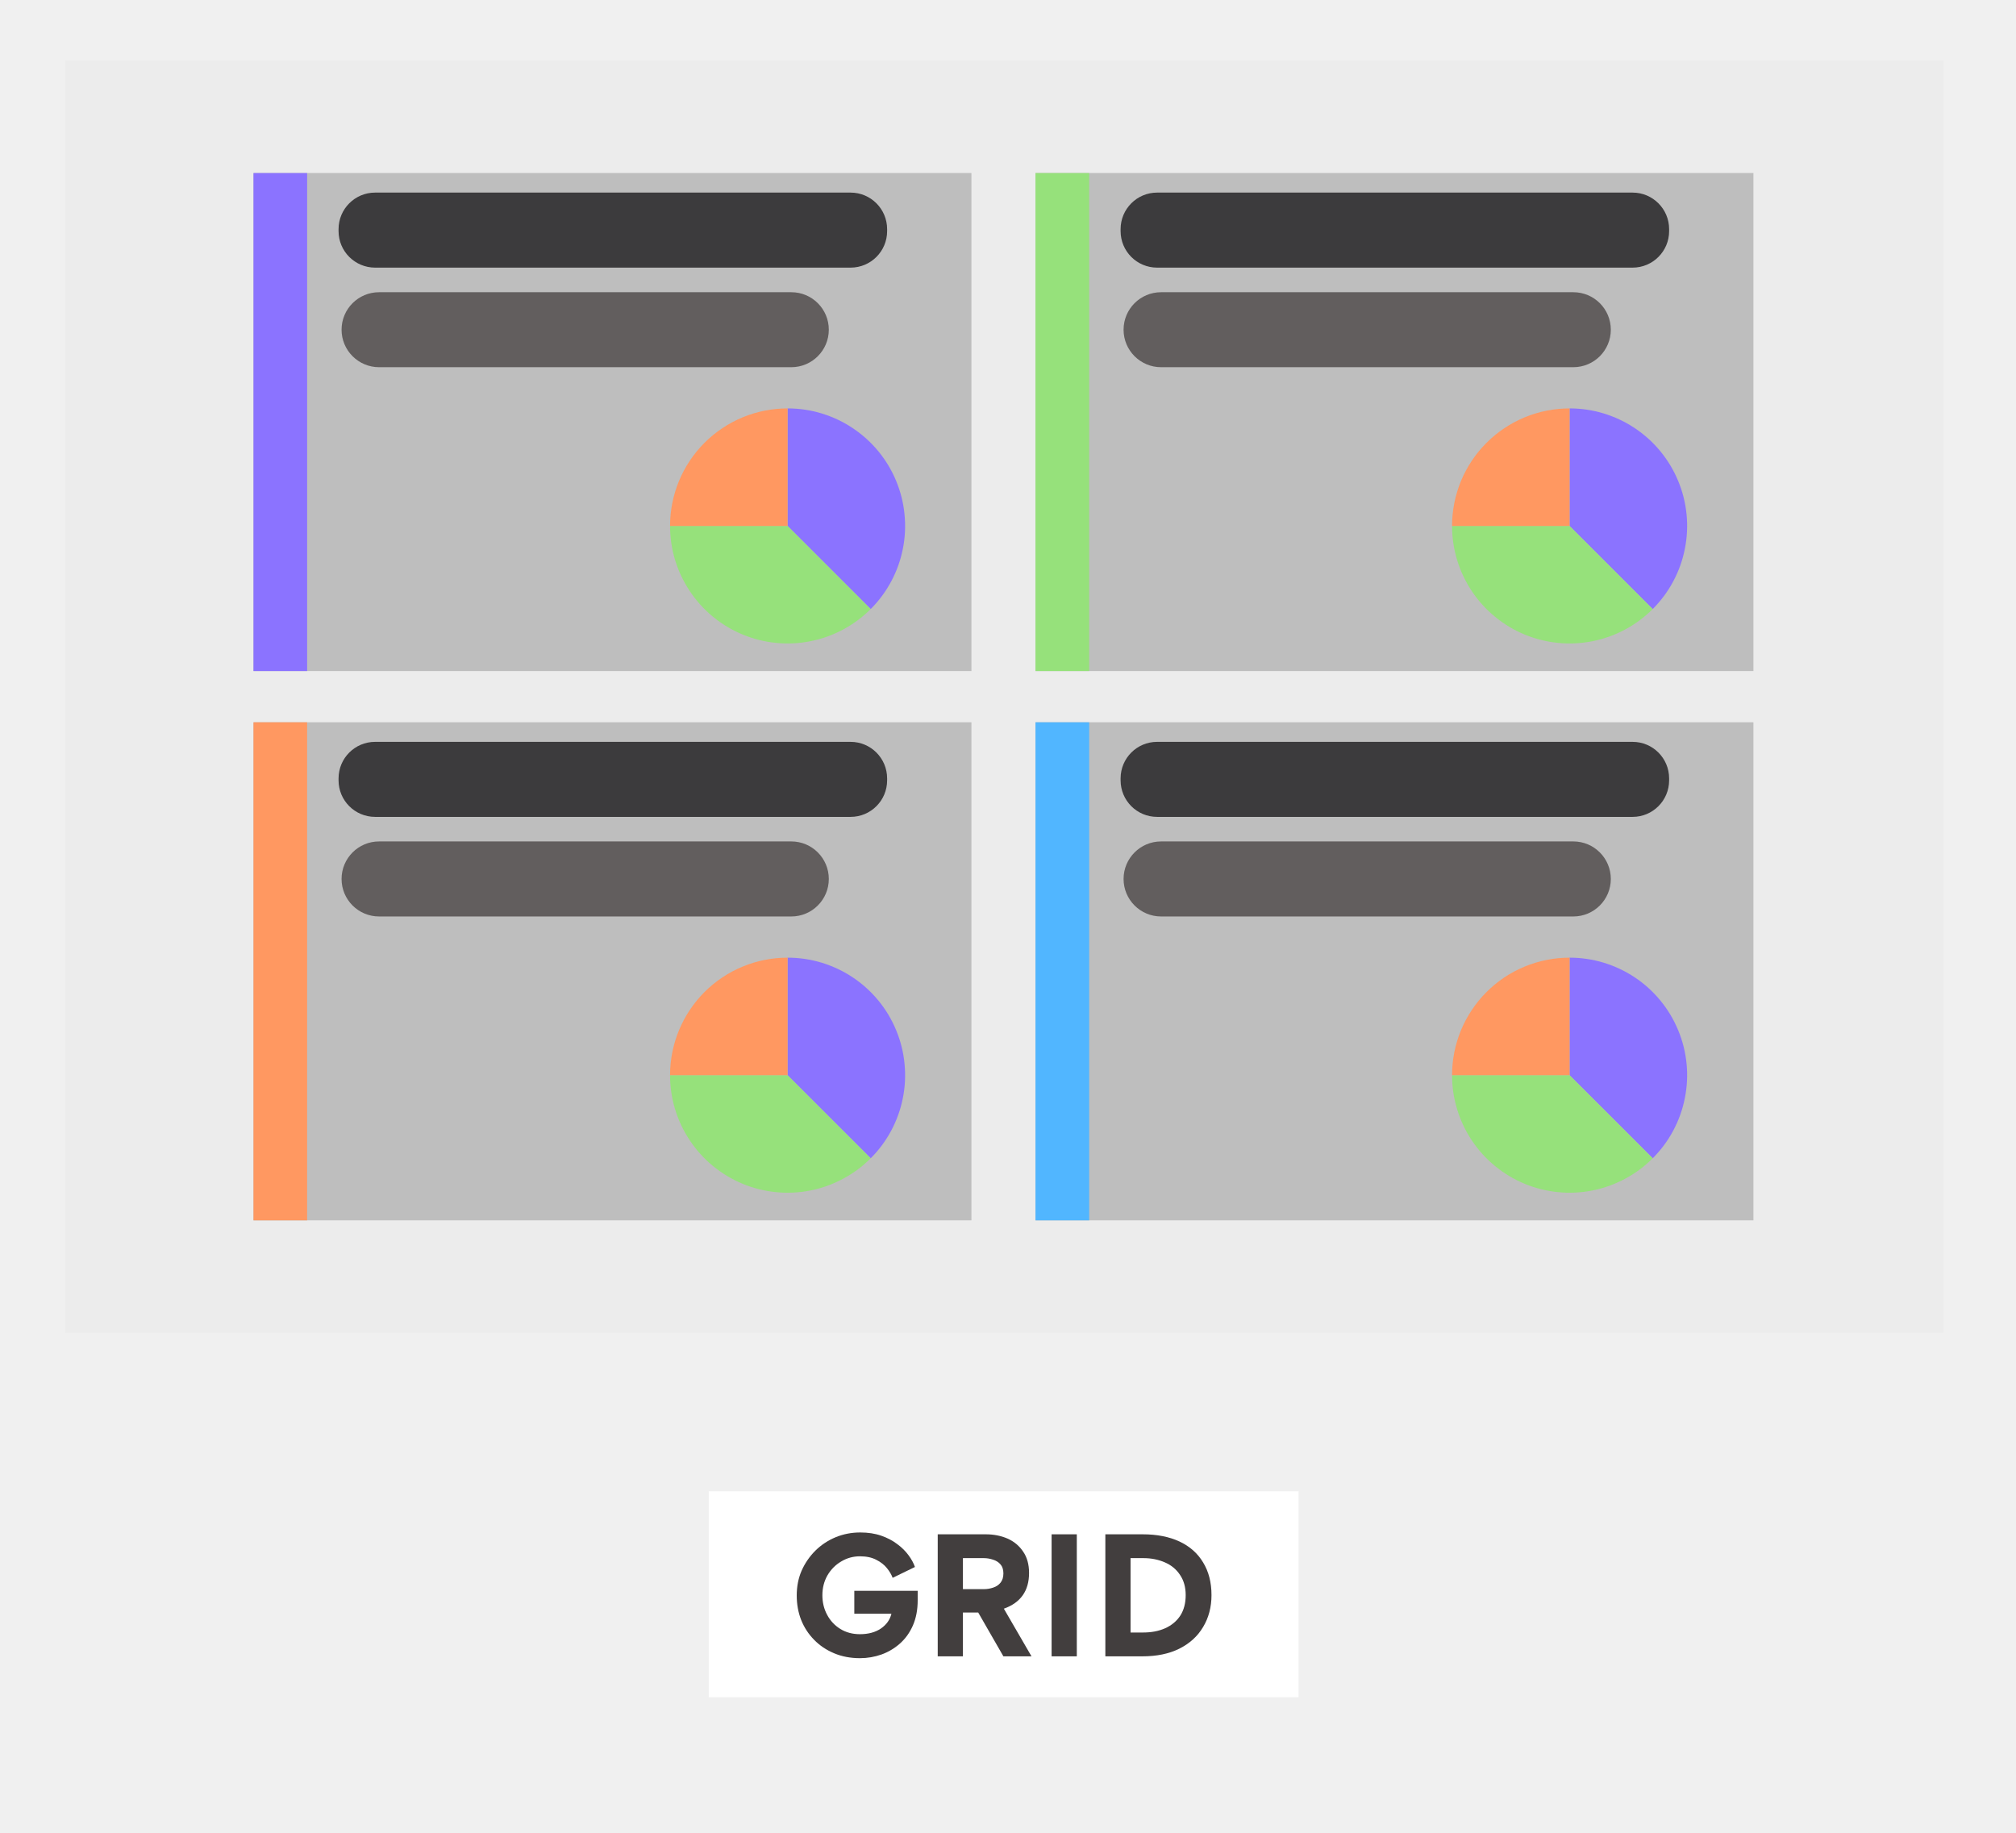
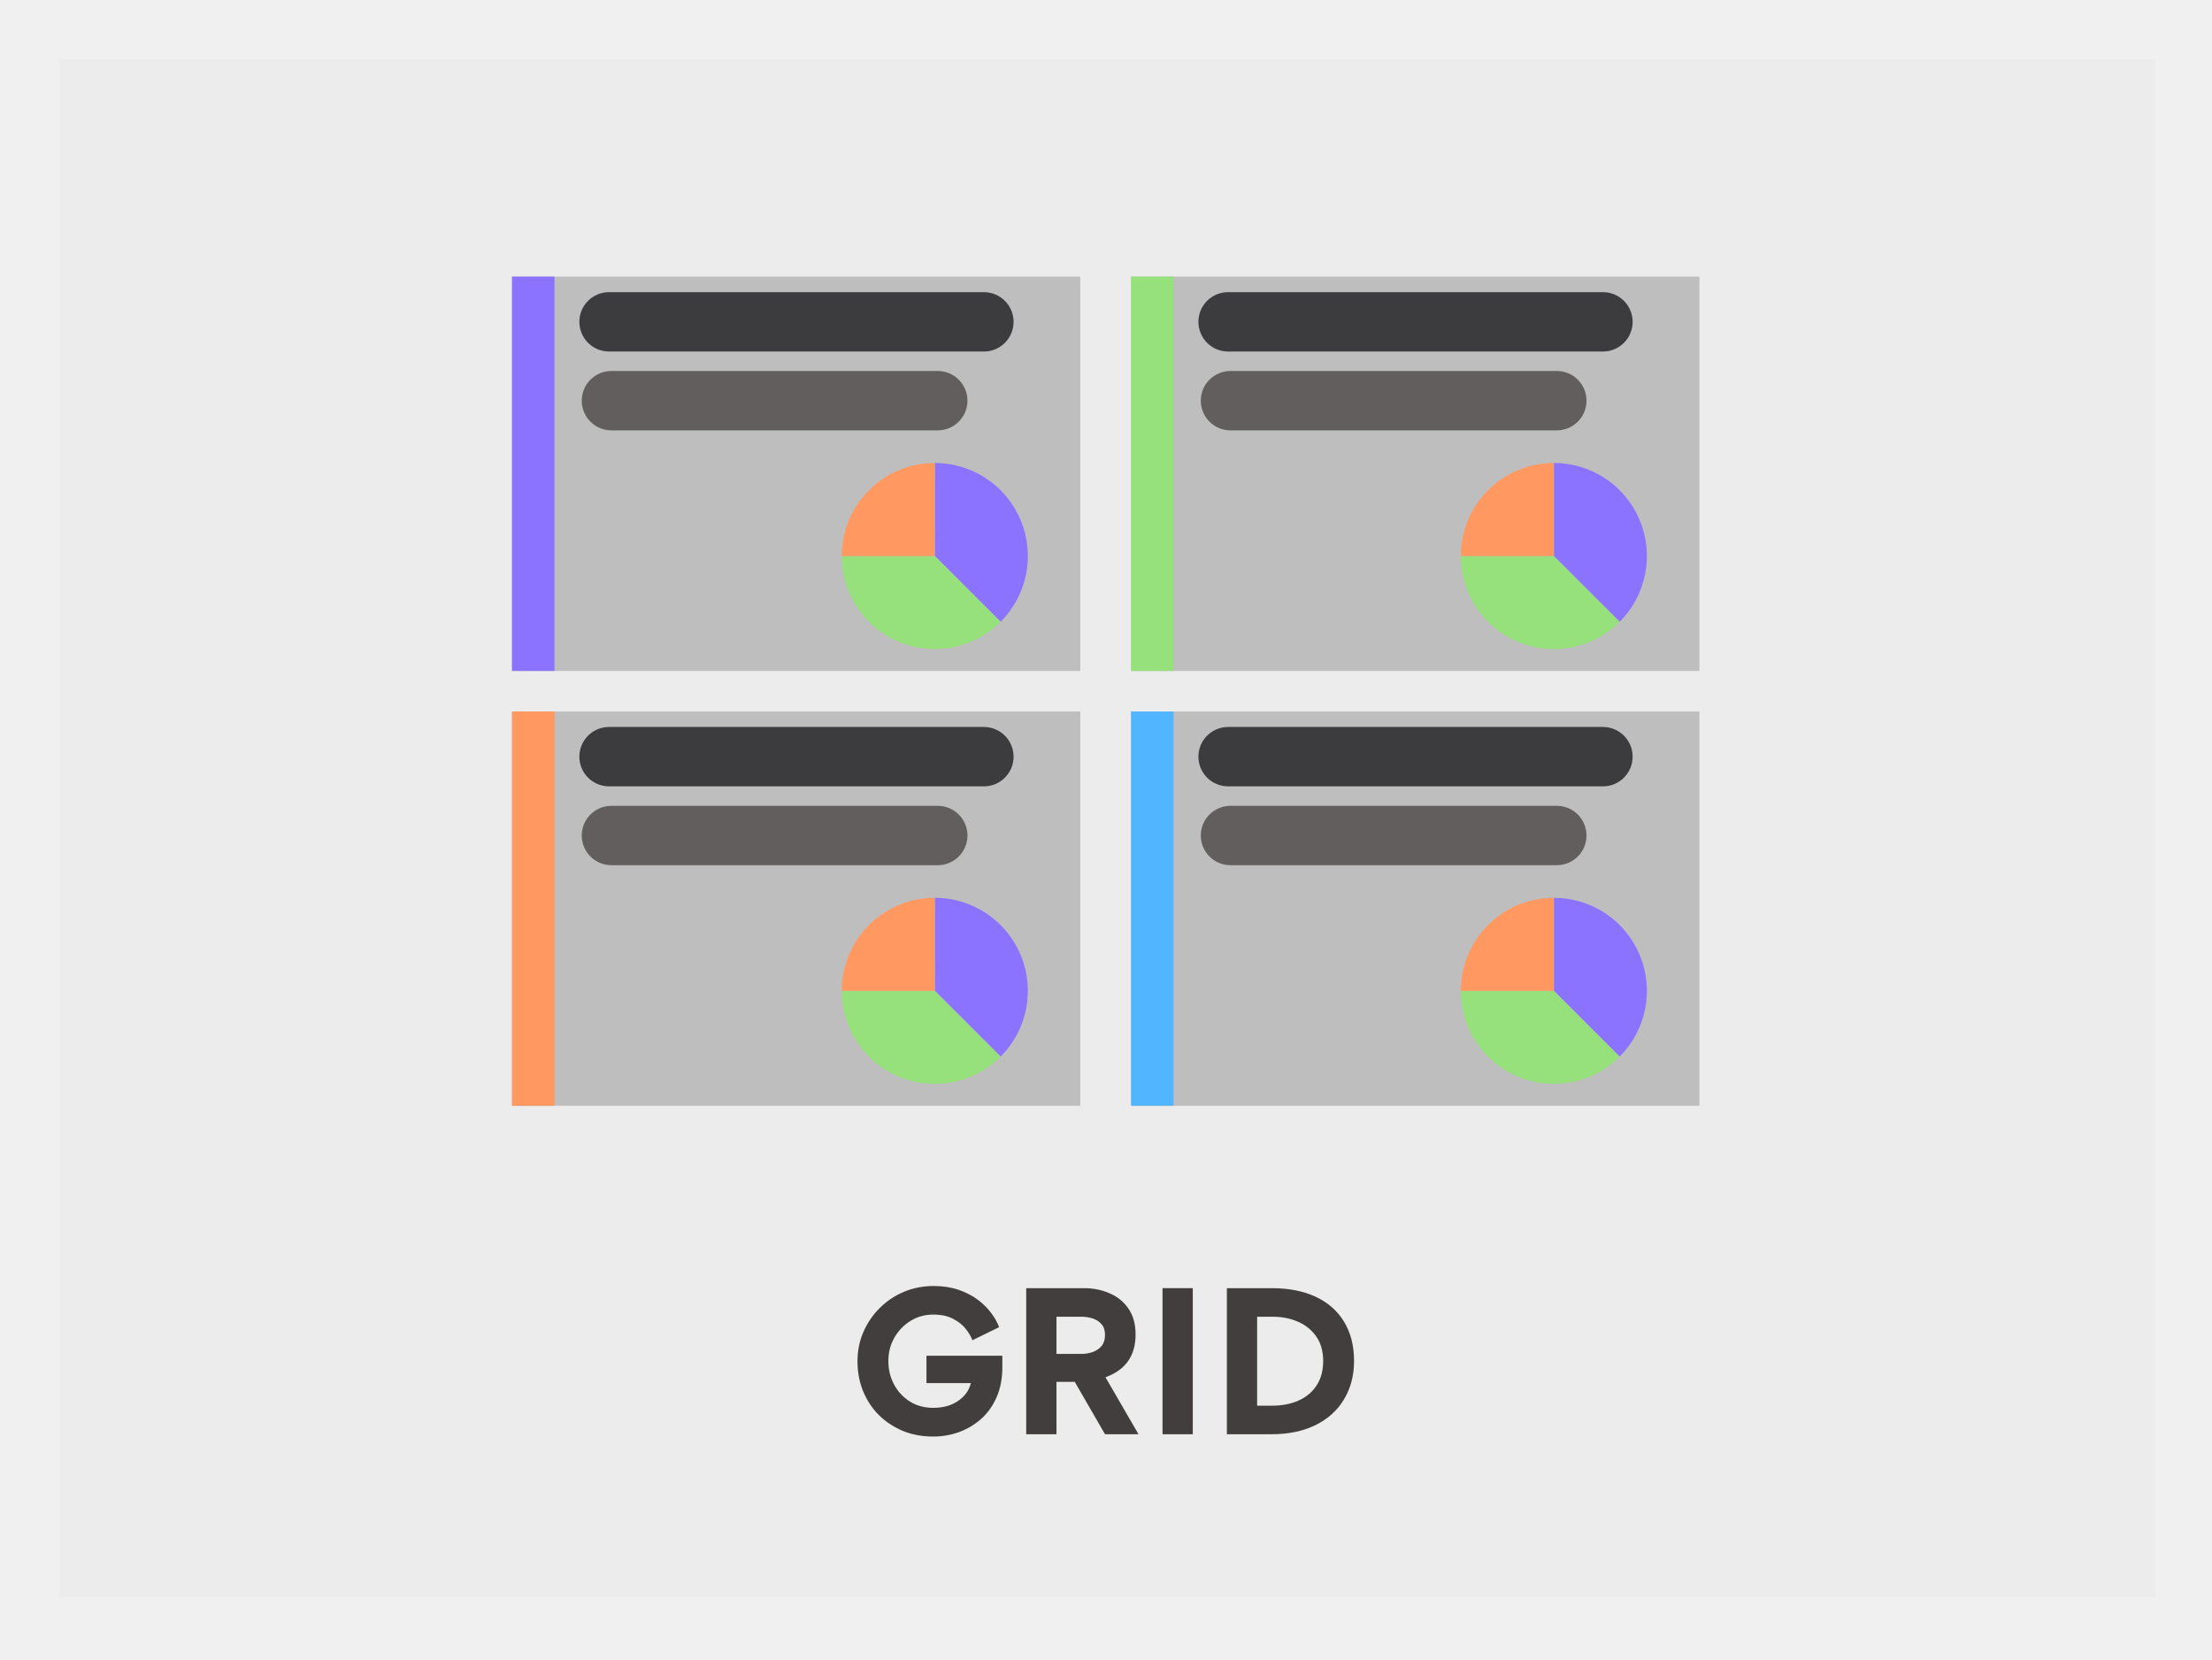
- <svg xmlns="http://www.w3.org/2000/svg" width="275" zoomAndPan="magnify" viewBox="0 0 206.25 187.5" height="250" preserveAspectRatio="xMidYMid meet" version="1.0">
+ <svg xmlns="http://www.w3.org/2000/svg" width="300" zoomAndPan="magnify" viewBox="0 0 224.88 168.75" height="225" preserveAspectRatio="xMidYMid meet" version="1.0">
  <defs>
    <g />
-     <clipPath id="7770c0263c">
-       <path d="M 72.512 152.562 L 132.887 152.562 L 132.887 173.633 L 72.512 173.633 Z M 72.512 152.562 " clip-rule="nonzero" />
+     <clipPath id="a121020727">
+       <path d="M 5.984 6.059 L 219.188 6.059 L 219.188 162.441 L 5.984 162.441 Z M 5.984 6.059 " clip-rule="nonzero" />
    </clipPath>
-     <clipPath id="dfe6cb5385">
-       <path d="M 6.664 6.203 L 198.84 6.203 L 198.84 136.344 L 6.664 136.344 Z M 6.664 6.203 " clip-rule="nonzero" />
+     <clipPath id="efc9bf9ca2">
+       <path d="M 114.992 28.137 L 172.855 28.137 L 172.855 68.242 L 114.992 68.242 Z M 114.992 28.137 " clip-rule="nonzero" />
    </clipPath>
-     <clipPath id="47973c2725">
-       <path d="M 105.945 17.699 L 179.461 17.699 L 179.461 68.652 L 105.945 68.652 Z M 105.945 17.699 " clip-rule="nonzero" />
+     <clipPath id="1620c2cc98">
+       <path d="M 121.84 29.715 L 166.012 29.715 L 166.012 35.754 L 121.84 35.754 Z M 121.84 29.715 " clip-rule="nonzero" />
    </clipPath>
-     <clipPath id="03e6b2e91c">
-       <path d="M 114.645 19.703 L 170.766 19.703 L 170.766 27.379 L 114.645 27.379 Z M 114.645 19.703 " clip-rule="nonzero" />
+     <clipPath id="f9de24f26f">
+       <path d="M 124.859 29.715 L 162.988 29.715 C 164.656 29.715 166.008 31.066 166.008 32.734 C 166.008 34.402 164.656 35.754 162.988 35.754 L 124.859 35.754 C 123.191 35.754 121.84 34.402 121.84 32.734 C 121.84 31.066 123.191 29.715 124.859 29.715 Z M 124.859 29.715 " clip-rule="nonzero" />
    </clipPath>
-     <clipPath id="72c72c586a">
-       <path d="M 118.379 19.703 L 167.027 19.703 C 169.09 19.703 170.762 21.379 170.762 23.441 L 170.762 23.645 C 170.762 25.707 169.09 27.379 167.027 27.379 L 118.379 27.379 C 116.316 27.379 114.645 25.707 114.645 23.645 L 114.645 23.441 C 114.645 21.379 116.316 19.703 118.379 19.703 Z M 118.379 19.703 " clip-rule="nonzero" />
+     <clipPath id="b13b596733">
+       <path d="M 114.992 28.137 L 119.312 28.137 L 119.312 68.242 L 114.992 68.242 Z M 114.992 28.137 " clip-rule="nonzero" />
    </clipPath>
-     <clipPath id="0c13c0d047">
-       <path d="M 105.938 17.703 L 111.43 17.703 L 111.43 68.656 L 105.938 68.656 Z M 105.938 17.703 " clip-rule="nonzero" />
+     <clipPath id="44a4af5e85">
+       <path d="M 122.082 37.734 L 161.32 37.734 L 161.32 43.773 L 122.082 43.773 Z M 122.082 37.734 " clip-rule="nonzero" />
    </clipPath>
-     <clipPath id="61a9865e76">
-       <path d="M 114.949 29.895 L 164.805 29.895 L 164.805 37.566 L 114.949 37.566 Z M 114.949 29.895 " clip-rule="nonzero" />
+     <clipPath id="87bed39601">
+       <path d="M 125.102 37.734 L 158.297 37.734 C 159.965 37.734 161.316 39.086 161.316 40.754 C 161.316 42.422 159.965 43.773 158.297 43.773 L 125.102 43.773 C 123.434 43.773 122.082 42.422 122.082 40.754 C 122.082 39.086 123.434 37.734 125.102 37.734 Z M 125.102 37.734 " clip-rule="nonzero" />
    </clipPath>
-     <clipPath id="f6d0201f47">
-       <path d="M 118.785 29.895 L 160.961 29.895 C 163.082 29.895 164.797 31.609 164.797 33.73 C 164.797 35.848 163.082 37.566 160.961 37.566 L 118.785 37.566 C 116.668 37.566 114.949 35.848 114.949 33.73 C 114.949 31.609 116.668 29.895 118.785 29.895 Z M 118.785 29.895 " clip-rule="nonzero" />
+     <clipPath id="2e7219d57d">
+       <path d="M 114.992 72.363 L 172.855 72.363 L 172.855 112.469 L 114.992 112.469 Z M 114.992 72.363 " clip-rule="nonzero" />
    </clipPath>
-     <clipPath id="4f1b2ba77f">
-       <path d="M 105.945 73.891 L 179.461 73.891 L 179.461 124.844 L 105.945 124.844 Z M 105.945 73.891 " clip-rule="nonzero" />
+     <clipPath id="d069fd0dcf">
+       <path d="M 121.84 73.941 L 166.012 73.941 L 166.012 79.98 L 121.84 79.98 Z M 121.84 73.941 " clip-rule="nonzero" />
    </clipPath>
-     <clipPath id="31ae481e22">
-       <path d="M 114.645 75.895 L 170.766 75.895 L 170.766 83.57 L 114.645 83.57 Z M 114.645 75.895 " clip-rule="nonzero" />
+     <clipPath id="c0c665e25a">
+       <path d="M 124.859 73.941 L 162.988 73.941 C 164.656 73.941 166.008 75.293 166.008 76.961 C 166.008 78.629 164.656 79.98 162.988 79.98 L 124.859 79.98 C 123.191 79.98 121.84 78.629 121.84 76.961 C 121.84 75.293 123.191 73.941 124.859 73.941 Z M 124.859 73.941 " clip-rule="nonzero" />
    </clipPath>
-     <clipPath id="18c1174363">
-       <path d="M 118.379 75.895 L 167.027 75.895 C 169.09 75.895 170.762 77.566 170.762 79.633 L 170.762 79.832 C 170.762 81.898 169.09 83.57 167.027 83.57 L 118.379 83.57 C 116.316 83.57 114.645 81.898 114.645 79.832 L 114.645 79.633 C 114.645 77.566 116.316 75.895 118.379 75.895 Z M 118.379 75.895 " clip-rule="nonzero" />
+     <clipPath id="ee2dc9a3be">
+       <path d="M 114.992 72.363 L 119.312 72.363 L 119.312 112.469 L 114.992 112.469 Z M 114.992 72.363 " clip-rule="nonzero" />
    </clipPath>
-     <clipPath id="08aeee1f0c">
-       <path d="M 105.938 73.895 L 111.43 73.895 L 111.43 124.848 L 105.938 124.848 Z M 105.938 73.895 " clip-rule="nonzero" />
+     <clipPath id="5d334a9d9d">
+       <path d="M 122.082 81.961 L 161.32 81.961 L 161.32 88 L 122.082 88 Z M 122.082 81.961 " clip-rule="nonzero" />
    </clipPath>
-     <clipPath id="cc83e49cb7">
-       <path d="M 114.949 86.082 L 164.805 86.082 L 164.805 93.758 L 114.949 93.758 Z M 114.949 86.082 " clip-rule="nonzero" />
+     <clipPath id="b780b5141d">
+       <path d="M 125.102 81.961 L 158.297 81.961 C 159.965 81.961 161.316 83.312 161.316 84.98 C 161.316 86.648 159.965 88 158.297 88 L 125.102 88 C 123.434 88 122.082 86.648 122.082 84.98 C 122.082 83.312 123.434 81.961 125.102 81.961 Z M 125.102 81.961 " clip-rule="nonzero" />
    </clipPath>
-     <clipPath id="fefc6f676e">
-       <path d="M 118.785 86.082 L 160.961 86.082 C 163.082 86.082 164.797 87.801 164.797 89.922 C 164.797 92.039 163.082 93.758 160.961 93.758 L 118.785 93.758 C 116.668 93.758 114.949 92.039 114.949 89.922 C 114.949 87.801 116.668 86.082 118.785 86.082 Z M 118.785 86.082 " clip-rule="nonzero" />
+     <clipPath id="464da15f67">
+       <path d="M 52.023 28.137 L 109.887 28.137 L 109.887 68.242 L 52.023 68.242 Z M 52.023 28.137 " clip-rule="nonzero" />
    </clipPath>
-     <clipPath id="c73d753df2">
-       <path d="M 25.941 17.699 L 99.457 17.699 L 99.457 68.652 L 25.941 68.652 Z M 25.941 17.699 " clip-rule="nonzero" />
+     <clipPath id="c0c43a903c">
+       <path d="M 58.871 29.715 L 103.043 29.715 L 103.043 35.754 L 58.871 35.754 Z M 58.871 29.715 " clip-rule="nonzero" />
    </clipPath>
-     <clipPath id="69137c4c4d">
-       <path d="M 34.637 19.703 L 90.762 19.703 L 90.762 27.379 L 34.637 27.379 Z M 34.637 19.703 " clip-rule="nonzero" />
+     <clipPath id="327fadcd39">
+       <path d="M 61.891 29.715 L 100.02 29.715 C 101.688 29.715 103.039 31.066 103.039 32.734 C 103.039 34.402 101.688 35.754 100.02 35.754 L 61.891 35.754 C 60.223 35.754 58.871 34.402 58.871 32.734 C 58.871 31.066 60.223 29.715 61.891 29.715 Z M 61.891 29.715 " clip-rule="nonzero" />
    </clipPath>
-     <clipPath id="93cebe7565">
-       <path d="M 38.375 19.703 L 87.02 19.703 C 89.086 19.703 90.758 21.379 90.758 23.441 L 90.758 23.645 C 90.758 25.707 89.086 27.379 87.02 27.379 L 38.375 27.379 C 36.312 27.379 34.637 25.707 34.637 23.645 L 34.637 23.441 C 34.637 21.379 36.312 19.703 38.375 19.703 Z M 38.375 19.703 " clip-rule="nonzero" />
+     <clipPath id="5ad4a0862d">
+       <path d="M 52.02 28.137 L 56.34 28.137 L 56.34 68.242 L 52.02 68.242 Z M 52.02 28.137 " clip-rule="nonzero" />
    </clipPath>
-     <clipPath id="abdcad7b63">
-       <path d="M 25.934 17.703 L 31.422 17.703 L 31.422 68.656 L 25.934 68.656 Z M 25.934 17.703 " clip-rule="nonzero" />
+     <clipPath id="9ea5830906">
+       <path d="M 59.113 37.734 L 98.352 37.734 L 98.352 43.773 L 59.113 43.773 Z M 59.113 37.734 " clip-rule="nonzero" />
    </clipPath>
-     <clipPath id="24d4b6517b">
-       <path d="M 34.945 29.895 L 84.801 29.895 L 84.801 37.566 L 34.945 37.566 Z M 34.945 29.895 " clip-rule="nonzero" />
+     <clipPath id="3997d1d18d">
+       <path d="M 62.133 37.734 L 95.324 37.734 C 96.992 37.734 98.348 39.086 98.348 40.754 C 98.348 42.422 96.992 43.773 95.324 43.773 L 62.133 43.773 C 60.465 43.773 59.113 42.422 59.113 40.754 C 59.113 39.086 60.465 37.734 62.133 37.734 Z M 62.133 37.734 " clip-rule="nonzero" />
    </clipPath>
-     <clipPath id="20430e1ca3">
-       <path d="M 38.781 29.895 L 80.957 29.895 C 83.074 29.895 84.793 31.609 84.793 33.73 C 84.793 35.848 83.074 37.566 80.957 37.566 L 38.781 37.566 C 36.664 37.566 34.945 35.848 34.945 33.73 C 34.945 31.609 36.664 29.895 38.781 29.895 Z M 38.781 29.895 " clip-rule="nonzero" />
+     <clipPath id="1d3ab10697">
+       <path d="M 52.023 72.363 L 109.887 72.363 L 109.887 112.469 L 52.023 112.469 Z M 52.023 72.363 " clip-rule="nonzero" />
    </clipPath>
-     <clipPath id="a12313250d">
-       <path d="M 25.941 73.891 L 99.457 73.891 L 99.457 124.844 L 25.941 124.844 Z M 25.941 73.891 " clip-rule="nonzero" />
+     <clipPath id="4dcb89c0e6">
+       <path d="M 58.871 73.941 L 103.043 73.941 L 103.043 79.98 L 58.871 79.98 Z M 58.871 73.941 " clip-rule="nonzero" />
    </clipPath>
-     <clipPath id="efc76fa535">
-       <path d="M 34.637 75.895 L 90.762 75.895 L 90.762 83.57 L 34.637 83.57 Z M 34.637 75.895 " clip-rule="nonzero" />
+     <clipPath id="ca41029a23">
+       <path d="M 61.891 73.941 L 100.02 73.941 C 101.688 73.941 103.039 75.293 103.039 76.961 C 103.039 78.629 101.688 79.98 100.02 79.98 L 61.891 79.98 C 60.223 79.98 58.871 78.629 58.871 76.961 C 58.871 75.293 60.223 73.941 61.891 73.941 Z M 61.891 73.941 " clip-rule="nonzero" />
    </clipPath>
-     <clipPath id="c7795a7407">
-       <path d="M 38.375 75.895 L 87.02 75.895 C 89.086 75.895 90.758 77.566 90.758 79.633 L 90.758 79.832 C 90.758 81.898 89.086 83.57 87.02 83.57 L 38.375 83.57 C 36.312 83.57 34.637 81.898 34.637 79.832 L 34.637 79.633 C 34.637 77.566 36.312 75.895 38.375 75.895 Z M 38.375 75.895 " clip-rule="nonzero" />
+     <clipPath id="c99d1f240f">
+       <path d="M 52.02 72.363 L 56.34 72.363 L 56.34 112.469 L 52.02 112.469 Z M 52.02 72.363 " clip-rule="nonzero" />
    </clipPath>
-     <clipPath id="dea0f1817e">
-       <path d="M 25.934 73.895 L 31.422 73.895 L 31.422 124.848 L 25.934 124.848 Z M 25.934 73.895 " clip-rule="nonzero" />
+     <clipPath id="81080b8e17">
+       <path d="M 59.113 81.961 L 98.352 81.961 L 98.352 88 L 59.113 88 Z M 59.113 81.961 " clip-rule="nonzero" />
    </clipPath>
-     <clipPath id="333538a9e4">
-       <path d="M 34.945 86.082 L 84.801 86.082 L 84.801 93.758 L 34.945 93.758 Z M 34.945 86.082 " clip-rule="nonzero" />
-     </clipPath>
-     <clipPath id="1bc2ecae11">
-       <path d="M 38.781 86.082 L 80.957 86.082 C 83.074 86.082 84.793 87.801 84.793 89.922 C 84.793 92.039 83.074 93.758 80.957 93.758 L 38.781 93.758 C 36.664 93.758 34.945 92.039 34.945 89.922 C 34.945 87.801 36.664 86.082 38.781 86.082 Z M 38.781 86.082 " clip-rule="nonzero" />
+     <clipPath id="8be25201b7">
+       <path d="M 62.133 81.961 L 95.324 81.961 C 96.992 81.961 98.348 83.312 98.348 84.98 C 98.348 86.648 96.992 88 95.324 88 L 62.133 88 C 60.465 88 59.113 86.648 59.113 84.98 C 59.113 83.312 60.465 81.961 62.133 81.961 Z M 62.133 81.961 " clip-rule="nonzero" />
    </clipPath>
  </defs>
-   <g clip-path="url(#7770c0263c)">
-     <path fill="#ffffff" d="M 72.512 152.562 L 132.852 152.562 L 132.852 173.633 L 72.512 173.633 Z M 72.512 152.562 " fill-opacity="1" fill-rule="nonzero" />
+   <g clip-path="url(#a121020727)">
+     <path fill="#ececec" d="M 5.984 6.059 L 219.18 6.059 L 219.18 162.441 L 5.984 162.441 Z M 5.984 6.059 " fill-opacity="1" fill-rule="nonzero" />
  </g>
+   <g clip-path="url(#efc9bf9ca2)">
+     <path fill="#bebebe" d="M 114.992 28.137 L 172.801 28.137 L 172.801 68.242 L 114.992 68.242 Z M 114.992 28.137 " fill-opacity="1" fill-rule="nonzero" />
+   </g>
+   <g clip-path="url(#1620c2cc98)">
+     <g clip-path="url(#f9de24f26f)">
+       <path fill="#3c3b3d" d="M 121.84 29.715 L 166.012 29.715 L 166.012 35.754 L 121.84 35.754 Z M 121.84 29.715 " fill-opacity="1" fill-rule="nonzero" />
+     </g>
+   </g>
+   <g clip-path="url(#b13b596733)">
+     <path fill="#96e17b" d="M 119.312 28.137 L 119.312 68.238 L 114.992 68.238 L 114.992 28.137 Z M 119.312 28.137 " fill-opacity="1" fill-rule="nonzero" />
+   </g>
+   <g clip-path="url(#44a4af5e85)">
+     <g clip-path="url(#87bed39601)">
+       <path fill="#625e5e" d="M 122.082 37.734 L 161.32 37.734 L 161.32 43.773 L 122.082 43.773 Z M 122.082 37.734 " fill-opacity="1" fill-rule="nonzero" />
+     </g>
+   </g>
+   <g clip-path="url(#2e7219d57d)">
+     <path fill="#bebebe" d="M 114.992 72.363 L 172.801 72.363 L 172.801 112.469 L 114.992 112.469 Z M 114.992 72.363 " fill-opacity="1" fill-rule="nonzero" />
+   </g>
+   <g clip-path="url(#d069fd0dcf)">
+     <g clip-path="url(#c0c665e25a)">
+       <path fill="#3c3b3d" d="M 121.84 73.941 L 166.012 73.941 L 166.012 79.98 L 121.84 79.98 Z M 121.84 73.941 " fill-opacity="1" fill-rule="nonzero" />
+     </g>
+   </g>
+   <g clip-path="url(#ee2dc9a3be)">
+     <path fill="#51b6ff" d="M 119.312 72.363 L 119.312 112.465 L 114.992 112.465 L 114.992 72.363 Z M 119.312 72.363 " fill-opacity="1" fill-rule="nonzero" />
+   </g>
+   <g clip-path="url(#5d334a9d9d)">
+     <g clip-path="url(#b780b5141d)">
+       <path fill="#625e5e" d="M 122.082 81.961 L 161.32 81.961 L 161.32 88 L 122.082 88 Z M 122.082 81.961 " fill-opacity="1" fill-rule="nonzero" />
+     </g>
+   </g>
+   <g clip-path="url(#464da15f67)">
+     <path fill="#bebebe" d="M 52.023 28.137 L 109.828 28.137 L 109.828 68.242 L 52.023 68.242 Z M 52.023 28.137 " fill-opacity="1" fill-rule="nonzero" />
+   </g>
+   <g clip-path="url(#c0c43a903c)">
+     <g clip-path="url(#327fadcd39)">
+       <path fill="#3c3b3d" d="M 58.871 29.715 L 103.043 29.715 L 103.043 35.754 L 58.871 35.754 Z M 58.871 29.715 " fill-opacity="1" fill-rule="nonzero" />
+     </g>
+   </g>
+   <g clip-path="url(#5ad4a0862d)">
+     <path fill="#8b73ff" d="M 56.34 28.137 L 56.34 68.238 L 52.02 68.238 L 52.02 28.137 Z M 56.34 28.137 " fill-opacity="1" fill-rule="nonzero" />
+   </g>
+   <g clip-path="url(#9ea5830906)">
+     <g clip-path="url(#3997d1d18d)">
+       <path fill="#625e5e" d="M 59.113 37.734 L 98.352 37.734 L 98.352 43.773 L 59.113 43.773 Z M 59.113 37.734 " fill-opacity="1" fill-rule="nonzero" />
+     </g>
+   </g>
+   <g clip-path="url(#1d3ab10697)">
+     <path fill="#bebebe" d="M 52.023 72.363 L 109.828 72.363 L 109.828 112.469 L 52.023 112.469 Z M 52.023 72.363 " fill-opacity="1" fill-rule="nonzero" />
+   </g>
+   <g clip-path="url(#4dcb89c0e6)">
+     <g clip-path="url(#ca41029a23)">
+       <path fill="#3c3b3d" d="M 58.871 73.941 L 103.043 73.941 L 103.043 79.98 L 58.871 79.98 Z M 58.871 73.941 " fill-opacity="1" fill-rule="nonzero" />
+     </g>
+   </g>
+   <g clip-path="url(#c99d1f240f)">
+     <path fill="#ff9861" d="M 56.34 72.363 L 56.34 112.465 L 52.02 112.465 L 52.02 72.363 Z M 56.34 72.363 " fill-opacity="1" fill-rule="nonzero" />
+   </g>
+   <g clip-path="url(#81080b8e17)">
+     <g clip-path="url(#8be25201b7)">
+       <path fill="#625e5e" d="M 59.113 81.961 L 98.352 81.961 L 98.352 88 L 59.113 88 Z M 59.113 81.961 " fill-opacity="1" fill-rule="nonzero" />
+     </g>
+   </g>
+   <path fill="#8b73ff" d="M 157.996 47.09 C 158.93 47.09 159.848 47.227 160.742 47.496 C 161.637 47.77 162.477 48.164 163.254 48.684 C 164.031 49.203 164.719 49.828 165.312 50.551 C 165.906 51.273 166.379 52.066 166.738 52.934 C 167.098 53.797 167.32 54.695 167.414 55.625 C 167.504 56.559 167.461 57.484 167.277 58.398 C 167.094 59.316 166.781 60.191 166.34 61.016 C 165.902 61.84 165.348 62.586 164.688 63.246 L 157.996 56.555 Z M 157.996 47.09 " fill-opacity="1" fill-rule="nonzero" />
+   <path fill="#96e17b" d="M 164.688 63.246 C 164.027 63.906 163.281 64.461 162.457 64.902 C 161.633 65.34 160.758 65.652 159.84 65.836 C 158.922 66.02 158 66.062 157.066 65.973 C 156.137 65.879 155.238 65.656 154.375 65.297 C 153.508 64.938 152.715 64.465 151.992 63.871 C 151.27 63.277 150.645 62.59 150.125 61.812 C 149.605 61.035 149.211 60.195 148.938 59.301 C 148.668 58.406 148.531 57.488 148.531 56.555 L 157.996 56.555 Z M 164.688 63.246 " fill-opacity="1" fill-rule="nonzero" />
+   <path fill="#ff9861" d="M 148.531 56.555 C 148.531 55.934 148.594 55.316 148.715 54.707 C 148.836 54.098 149.016 53.508 149.25 52.934 C 149.488 52.359 149.781 51.812 150.125 51.297 C 150.473 50.781 150.863 50.301 151.305 49.863 C 151.742 49.422 152.219 49.031 152.738 48.684 C 153.254 48.34 153.801 48.047 154.371 47.812 C 154.945 47.574 155.539 47.395 156.148 47.273 C 156.758 47.152 157.371 47.09 157.996 47.09 L 157.996 56.555 Z M 148.531 56.555 " fill-opacity="1" fill-rule="nonzero" />
+   <path fill="#8b73ff" d="M 95.027 47.09 C 95.961 47.09 96.879 47.227 97.773 47.496 C 98.668 47.77 99.504 48.164 100.285 48.684 C 101.062 49.203 101.746 49.828 102.34 50.551 C 102.934 51.273 103.41 52.066 103.77 52.934 C 104.129 53.797 104.352 54.695 104.445 55.625 C 104.535 56.559 104.492 57.484 104.309 58.398 C 104.125 59.316 103.812 60.191 103.371 61.016 C 102.93 61.84 102.379 62.586 101.719 63.246 L 95.027 56.555 Z M 95.027 47.09 " fill-opacity="1" fill-rule="nonzero" />
+   <path fill="#96e17b" d="M 101.719 63.246 C 101.055 63.906 100.312 64.461 99.488 64.902 C 98.66 65.34 97.789 65.652 96.871 65.836 C 95.953 66.02 95.031 66.062 94.098 65.973 C 93.168 65.879 92.27 65.656 91.402 65.297 C 90.539 64.938 89.746 64.465 89.023 63.871 C 88.297 63.277 87.676 62.59 87.156 61.812 C 86.637 61.035 86.242 60.195 85.969 59.301 C 85.699 58.406 85.562 57.488 85.562 56.555 L 95.027 56.555 Z M 101.719 63.246 " fill-opacity="1" fill-rule="nonzero" />
+   <path fill="#ff9861" d="M 85.562 56.555 C 85.562 55.934 85.621 55.316 85.742 54.707 C 85.863 54.098 86.043 53.508 86.281 52.934 C 86.52 52.359 86.812 51.812 87.156 51.297 C 87.5 50.781 87.895 50.301 88.332 49.863 C 88.773 49.422 89.25 49.031 89.766 48.684 C 90.285 48.34 90.828 48.047 91.402 47.812 C 91.977 47.574 92.57 47.395 93.18 47.273 C 93.789 47.152 94.402 47.09 95.023 47.09 L 95.027 56.555 Z M 85.562 56.555 " fill-opacity="1" fill-rule="nonzero" />
+   <path fill="#8b73ff" d="M 157.996 91.316 C 158.93 91.316 159.848 91.453 160.742 91.723 C 161.637 91.996 162.477 92.391 163.254 92.91 C 164.031 93.43 164.719 94.055 165.312 94.777 C 165.906 95.5 166.379 96.293 166.738 97.16 C 167.098 98.023 167.32 98.922 167.414 99.852 C 167.504 100.785 167.461 101.707 167.277 102.625 C 167.094 103.543 166.781 104.414 166.34 105.242 C 165.902 106.066 165.348 106.809 164.688 107.473 L 157.996 100.781 Z M 157.996 91.316 " fill-opacity="1" fill-rule="nonzero" />
+   <path fill="#96e17b" d="M 164.688 107.473 C 164.027 108.133 163.281 108.684 162.457 109.125 C 161.633 109.566 160.758 109.879 159.84 110.062 C 158.922 110.246 158 110.289 157.066 110.199 C 156.137 110.105 155.238 109.883 154.375 109.523 C 153.508 109.164 152.715 108.691 151.992 108.098 C 151.27 107.504 150.645 106.816 150.125 106.039 C 149.605 105.262 149.211 104.422 148.938 103.527 C 148.668 102.633 148.531 101.715 148.531 100.781 L 157.996 100.781 Z M 164.688 107.473 " fill-opacity="1" fill-rule="nonzero" />
+   <path fill="#ff9861" d="M 148.531 100.781 C 148.531 100.16 148.594 99.543 148.715 98.934 C 148.836 98.324 149.016 97.734 149.25 97.16 C 149.488 96.586 149.781 96.039 150.125 95.523 C 150.473 95.008 150.863 94.527 151.305 94.09 C 151.742 93.648 152.219 93.258 152.738 92.91 C 153.254 92.566 153.801 92.273 154.371 92.035 C 154.945 91.801 155.539 91.621 156.148 91.5 C 156.758 91.379 157.371 91.316 157.996 91.316 L 157.996 100.781 Z M 148.531 100.781 " fill-opacity="1" fill-rule="nonzero" />
+   <path fill="#8b73ff" d="M 95.027 91.316 C 95.961 91.316 96.879 91.453 97.773 91.723 C 98.668 91.996 99.504 92.391 100.285 92.91 C 101.062 93.43 101.746 94.055 102.34 94.777 C 102.934 95.5 103.41 96.293 103.77 97.16 C 104.129 98.023 104.352 98.922 104.445 99.852 C 104.535 100.785 104.492 101.707 104.309 102.625 C 104.125 103.543 103.812 104.414 103.371 105.242 C 102.93 106.066 102.379 106.809 101.719 107.473 L 95.027 100.781 Z M 95.027 91.316 " fill-opacity="1" fill-rule="nonzero" />
+   <path fill="#96e17b" d="M 101.719 107.473 C 101.055 108.133 100.312 108.684 99.488 109.125 C 98.66 109.566 97.789 109.879 96.871 110.062 C 95.953 110.246 95.031 110.289 94.098 110.199 C 93.168 110.105 92.27 109.883 91.402 109.523 C 90.539 109.164 89.746 108.691 89.023 108.098 C 88.297 107.504 87.676 106.816 87.156 106.039 C 86.637 105.262 86.242 104.422 85.969 103.527 C 85.699 102.633 85.562 101.715 85.562 100.781 L 95.027 100.781 Z M 101.719 107.473 " fill-opacity="1" fill-rule="nonzero" />
+   <path fill="#ff9861" d="M 85.562 100.781 C 85.562 100.16 85.621 99.543 85.742 98.934 C 85.863 98.324 86.043 97.734 86.281 97.16 C 86.52 96.586 86.812 96.039 87.156 95.523 C 87.5 95.008 87.895 94.527 88.332 94.09 C 88.773 93.648 89.25 93.258 89.766 92.91 C 90.285 92.566 90.828 92.273 91.402 92.035 C 91.977 91.801 92.57 91.621 93.18 91.5 C 93.789 91.379 94.402 91.316 95.023 91.316 L 95.027 100.781 Z M 85.562 100.781 " fill-opacity="1" fill-rule="nonzero" />
  <g fill="#423e3e" fill-opacity="1">
-     <g transform="translate(80.82328, 169.4494)">
+     <g transform="translate(86.34998, 145.8786)">
      <g>
-         <path d="M 3.312 -6.25 C 3.312 -5.52 3.473 -4.852 3.797 -4.25 C 4.117 -3.645 4.57 -3.16 5.156 -2.797 C 5.738 -2.441 6.406 -2.266 7.156 -2.266 C 8.008 -2.266 8.723 -2.457 9.297 -2.844 C 9.867 -3.238 10.227 -3.742 10.375 -4.359 L 6.578 -4.359 L 6.578 -6.703 L 13.062 -6.703 L 13.062 -5.734 C 13.062 -4.766 12.898 -3.91 12.578 -3.172 C 12.254 -2.43 11.812 -1.812 11.25 -1.312 C 10.695 -0.82 10.066 -0.445 9.359 -0.188 C 8.648 0.062 7.914 0.188 7.156 0.188 C 6.188 0.188 5.305 0.02 4.516 -0.312 C 3.723 -0.645 3.039 -1.102 2.469 -1.688 C 1.895 -2.27 1.453 -2.945 1.141 -3.719 C 0.836 -4.5 0.688 -5.336 0.688 -6.234 C 0.688 -7.148 0.852 -7.992 1.188 -8.766 C 1.531 -9.535 2 -10.219 2.594 -10.812 C 3.195 -11.406 3.891 -11.863 4.672 -12.188 C 5.453 -12.508 6.289 -12.672 7.188 -12.672 C 7.988 -12.672 8.703 -12.562 9.328 -12.344 C 9.961 -12.125 10.508 -11.836 10.969 -11.484 C 11.438 -11.141 11.82 -10.758 12.125 -10.344 C 12.426 -9.938 12.645 -9.535 12.781 -9.141 L 10.5 -8.031 C 10.383 -8.352 10.191 -8.68 9.922 -9.016 C 9.648 -9.359 9.285 -9.645 8.828 -9.875 C 8.379 -10.113 7.82 -10.234 7.156 -10.234 C 6.457 -10.234 5.816 -10.055 5.234 -9.703 C 4.648 -9.359 4.18 -8.883 3.828 -8.281 C 3.484 -7.676 3.312 -7 3.312 -6.25 Z M 3.312 -6.25 " />
+         <path d="M 3.953 -7.438 C 3.953 -6.57 4.145 -5.781 4.531 -5.062 C 4.914 -4.344 5.453 -3.766 6.141 -3.328 C 6.828 -2.898 7.617 -2.688 8.516 -2.688 C 9.523 -2.688 10.367 -2.922 11.047 -3.391 C 11.734 -3.859 12.164 -4.461 12.344 -5.203 L 7.828 -5.203 L 7.828 -7.984 L 15.547 -7.984 L 15.547 -6.828 C 15.547 -5.68 15.352 -4.664 14.969 -3.781 C 14.582 -2.895 14.055 -2.156 13.391 -1.562 C 12.734 -0.977 11.984 -0.531 11.141 -0.219 C 10.297 0.082 9.422 0.234 8.516 0.234 C 7.367 0.234 6.32 0.035 5.375 -0.359 C 4.438 -0.766 3.625 -1.312 2.938 -2 C 2.258 -2.695 1.734 -3.508 1.359 -4.438 C 0.992 -5.363 0.812 -6.359 0.812 -7.422 C 0.812 -8.504 1.016 -9.504 1.422 -10.422 C 1.828 -11.348 2.383 -12.16 3.094 -12.859 C 3.812 -13.566 4.633 -14.113 5.562 -14.5 C 6.5 -14.883 7.5 -15.078 8.562 -15.078 C 9.508 -15.078 10.359 -14.945 11.109 -14.688 C 11.859 -14.426 12.508 -14.086 13.062 -13.672 C 13.613 -13.254 14.066 -12.801 14.422 -12.312 C 14.785 -11.832 15.051 -11.359 15.219 -10.891 L 12.5 -9.562 C 12.363 -9.938 12.133 -10.328 11.812 -10.734 C 11.488 -11.141 11.055 -11.477 10.516 -11.75 C 9.984 -12.031 9.316 -12.172 8.516 -12.172 C 7.68 -12.172 6.922 -11.961 6.234 -11.547 C 5.547 -11.129 4.992 -10.562 4.578 -9.844 C 4.16 -9.133 3.953 -8.332 3.953 -7.438 Z M 3.953 -7.438 " />
      </g>
    </g>
  </g>
  <g fill="#423e3e" fill-opacity="1">
-     <g transform="translate(94.48232, 169.4494)">
+     <g transform="translate(102.6056, 145.8786)">
      <g>
-         <path d="M 11.047 0 L 8.172 0 L 5.594 -4.484 L 4.031 -4.484 L 4.031 0 L 1.453 0 L 1.453 -12.484 L 6.375 -12.484 C 7.188 -12.484 7.926 -12.336 8.594 -12.047 C 9.258 -11.754 9.789 -11.312 10.188 -10.719 C 10.594 -10.133 10.797 -9.406 10.797 -8.531 C 10.797 -6.707 9.938 -5.488 8.219 -4.875 Z M 6.188 -6.875 C 6.5 -6.875 6.812 -6.926 7.125 -7.031 C 7.438 -7.133 7.688 -7.301 7.875 -7.531 C 8.07 -7.77 8.172 -8.086 8.172 -8.484 C 8.172 -8.879 8.07 -9.188 7.875 -9.406 C 7.676 -9.633 7.422 -9.797 7.109 -9.891 C 6.805 -9.992 6.492 -10.047 6.172 -10.047 L 4.031 -10.047 L 4.031 -6.875 Z M 6.188 -6.875 " />
+         <path d="M 13.141 0 L 9.734 0 L 6.656 -5.328 L 4.797 -5.328 L 4.797 0 L 1.719 0 L 1.719 -14.859 L 7.594 -14.859 C 8.551 -14.859 9.426 -14.68 10.219 -14.328 C 11.02 -13.984 11.656 -13.461 12.125 -12.766 C 12.602 -12.066 12.844 -11.191 12.844 -10.141 C 12.844 -7.984 11.82 -6.535 9.781 -5.797 Z M 7.359 -8.172 C 7.734 -8.172 8.102 -8.234 8.469 -8.359 C 8.844 -8.492 9.145 -8.695 9.375 -8.969 C 9.613 -9.25 9.734 -9.625 9.734 -10.094 C 9.734 -10.57 9.613 -10.941 9.375 -11.203 C 9.133 -11.473 8.832 -11.664 8.469 -11.781 C 8.102 -11.895 7.727 -11.953 7.344 -11.953 L 4.797 -11.953 L 4.797 -8.172 Z M 7.359 -8.172 " />
      </g>
    </g>
  </g>
  <g fill="#423e3e" fill-opacity="1">
-     <g transform="translate(106.1331, 169.4494)">
+     <g transform="translate(116.4712, 145.8786)">
      <g>
-         <path d="M 4.031 -12.484 L 4.031 0 L 1.453 0 L 1.453 -12.484 Z M 4.031 -12.484 " />
+         <path d="M 4.797 -14.859 L 4.797 0 L 1.719 0 L 1.719 -14.859 Z M 4.797 -14.859 " />
      </g>
    </g>
  </g>
  <g fill="#423e3e" fill-opacity="1">
-     <g transform="translate(111.6318, 169.4494)">
+     <g transform="translate(123.0152, 145.8786)">
      <g>
-         <path d="M 12.312 -6.266 C 12.312 -5.035 12.023 -3.945 11.453 -3 C 10.891 -2.051 10.078 -1.312 9.016 -0.781 C 7.961 -0.258 6.703 0 5.234 0 L 1.453 0 L 1.453 -12.484 L 5.281 -12.484 C 6.727 -12.484 7.977 -12.238 9.031 -11.75 C 10.082 -11.258 10.891 -10.547 11.453 -9.609 C 12.023 -8.68 12.312 -7.566 12.312 -6.266 Z M 9.672 -6.266 C 9.672 -7.078 9.477 -7.766 9.094 -8.328 C 8.719 -8.898 8.203 -9.328 7.547 -9.609 C 6.891 -9.898 6.156 -10.047 5.344 -10.047 L 4.031 -10.047 L 4.031 -2.438 L 5.312 -2.438 C 6.164 -2.438 6.922 -2.582 7.578 -2.875 C 8.242 -3.176 8.758 -3.609 9.125 -4.172 C 9.488 -4.742 9.672 -5.441 9.672 -6.266 Z M 9.672 -6.266 " />
+         <path d="M 14.656 -7.453 C 14.656 -5.984 14.316 -4.688 13.641 -3.562 C 12.973 -2.438 12.008 -1.562 10.75 -0.938 C 9.488 -0.312 7.977 0 6.219 0 L 1.719 0 L 1.719 -14.859 L 6.281 -14.859 C 8.008 -14.859 9.5 -14.566 10.75 -13.984 C 12.008 -13.398 12.973 -12.551 13.641 -11.438 C 14.316 -10.332 14.656 -9.004 14.656 -7.453 Z M 11.516 -7.453 C 11.516 -8.43 11.285 -9.254 10.828 -9.922 C 10.367 -10.586 9.75 -11.094 8.969 -11.438 C 8.195 -11.781 7.328 -11.953 6.359 -11.953 L 4.797 -11.953 L 4.797 -2.906 L 6.312 -2.906 C 7.344 -2.906 8.25 -3.082 9.031 -3.438 C 9.812 -3.789 10.422 -4.305 10.859 -4.984 C 11.297 -5.66 11.516 -6.484 11.516 -7.453 Z M 11.516 -7.453 " />
      </g>
    </g>
  </g>
-   <g clip-path="url(#dfe6cb5385)">
-     <path fill="#ececec" d="M 6.664 6.203 L 198.824 6.203 L 198.824 136.344 L 6.664 136.344 Z M 6.664 6.203 " fill-opacity="1" fill-rule="nonzero" />
-   </g>
-   <g clip-path="url(#47973c2725)">
-     <path fill="#bebebe" d="M 105.945 17.699 L 179.387 17.699 L 179.387 68.652 L 105.945 68.652 Z M 105.945 17.699 " fill-opacity="1" fill-rule="nonzero" />
-   </g>
-   <g clip-path="url(#03e6b2e91c)">
-     <g clip-path="url(#72c72c586a)">
-       <path fill="#3c3b3d" d="M 114.645 19.703 L 170.766 19.703 L 170.766 27.379 L 114.645 27.379 Z M 114.645 19.703 " fill-opacity="1" fill-rule="nonzero" />
-     </g>
-   </g>
-   <g clip-path="url(#0c13c0d047)">
-     <path fill="#96e17b" d="M 111.43 17.703 L 111.43 68.652 L 105.938 68.652 L 105.938 17.703 Z M 111.43 17.703 " fill-opacity="1" fill-rule="nonzero" />
-   </g>
-   <g clip-path="url(#61a9865e76)">
-     <g clip-path="url(#f6d0201f47)">
-       <path fill="#625e5e" d="M 114.949 29.895 L 164.805 29.895 L 164.805 37.566 L 114.949 37.566 Z M 114.949 29.895 " fill-opacity="1" fill-rule="nonzero" />
-     </g>
-   </g>
-   <g clip-path="url(#4f1b2ba77f)">
-     <path fill="#bebebe" d="M 105.945 73.891 L 179.387 73.891 L 179.387 124.844 L 105.945 124.844 Z M 105.945 73.891 " fill-opacity="1" fill-rule="nonzero" />
-   </g>
-   <g clip-path="url(#31ae481e22)">
-     <g clip-path="url(#18c1174363)">
-       <path fill="#3c3b3d" d="M 114.645 75.895 L 170.766 75.895 L 170.766 83.57 L 114.645 83.57 Z M 114.645 75.895 " fill-opacity="1" fill-rule="nonzero" />
-     </g>
-   </g>
-   <g clip-path="url(#08aeee1f0c)">
-     <path fill="#51b6ff" d="M 111.43 73.895 L 111.43 124.844 L 105.938 124.844 L 105.938 73.895 Z M 111.43 73.895 " fill-opacity="1" fill-rule="nonzero" />
-   </g>
-   <g clip-path="url(#cc83e49cb7)">
-     <g clip-path="url(#fefc6f676e)">
-       <path fill="#625e5e" d="M 114.949 86.082 L 164.805 86.082 L 164.805 93.758 L 114.949 93.758 Z M 114.949 86.082 " fill-opacity="1" fill-rule="nonzero" />
-     </g>
-   </g>
-   <g clip-path="url(#c73d753df2)">
-     <path fill="#bebebe" d="M 25.941 17.699 L 99.383 17.699 L 99.383 68.652 L 25.941 68.652 Z M 25.941 17.699 " fill-opacity="1" fill-rule="nonzero" />
-   </g>
-   <g clip-path="url(#69137c4c4d)">
-     <g clip-path="url(#93cebe7565)">
-       <path fill="#3c3b3d" d="M 34.637 19.703 L 90.762 19.703 L 90.762 27.379 L 34.637 27.379 Z M 34.637 19.703 " fill-opacity="1" fill-rule="nonzero" />
-     </g>
-   </g>
-   <g clip-path="url(#abdcad7b63)">
-     <path fill="#8b73ff" d="M 31.422 17.703 L 31.422 68.652 L 25.934 68.652 L 25.934 17.703 Z M 31.422 17.703 " fill-opacity="1" fill-rule="nonzero" />
-   </g>
-   <g clip-path="url(#24d4b6517b)">
-     <g clip-path="url(#20430e1ca3)">
-       <path fill="#625e5e" d="M 34.945 29.895 L 84.801 29.895 L 84.801 37.566 L 34.945 37.566 Z M 34.945 29.895 " fill-opacity="1" fill-rule="nonzero" />
-     </g>
-   </g>
-   <g clip-path="url(#a12313250d)">
-     <path fill="#bebebe" d="M 25.941 73.891 L 99.383 73.891 L 99.383 124.844 L 25.941 124.844 Z M 25.941 73.891 " fill-opacity="1" fill-rule="nonzero" />
-   </g>
-   <g clip-path="url(#efc76fa535)">
-     <g clip-path="url(#c7795a7407)">
-       <path fill="#3c3b3d" d="M 34.637 75.895 L 90.762 75.895 L 90.762 83.57 L 34.637 83.57 Z M 34.637 75.895 " fill-opacity="1" fill-rule="nonzero" />
-     </g>
-   </g>
-   <g clip-path="url(#dea0f1817e)">
-     <path fill="#ff9861" d="M 31.422 73.895 L 31.422 124.844 L 25.934 124.844 L 25.934 73.895 Z M 31.422 73.895 " fill-opacity="1" fill-rule="nonzero" />
-   </g>
-   <g clip-path="url(#333538a9e4)">
-     <g clip-path="url(#1bc2ecae11)">
-       <path fill="#625e5e" d="M 34.945 86.082 L 84.801 86.082 L 84.801 93.758 L 34.945 93.758 Z M 34.945 86.082 " fill-opacity="1" fill-rule="nonzero" />
-     </g>
-   </g>
-   <path fill="#8b73ff" d="M 160.578 41.781 C 161.77 41.781 162.934 41.953 164.07 42.297 C 165.207 42.645 166.27 43.145 167.262 43.809 C 168.25 44.469 169.121 45.258 169.875 46.176 C 170.629 47.098 171.234 48.105 171.688 49.203 C 172.145 50.301 172.43 51.441 172.547 52.625 C 172.664 53.809 172.605 54.984 172.371 56.152 C 172.141 57.316 171.746 58.426 171.184 59.473 C 170.625 60.523 169.922 61.465 169.082 62.309 L 160.578 53.805 Z M 160.578 41.781 " fill-opacity="1" fill-rule="nonzero" />
-   <path fill="#96e17b" d="M 169.082 62.309 C 168.242 63.148 167.297 63.848 166.246 64.41 C 165.199 64.969 164.09 65.367 162.926 65.598 C 161.758 65.828 160.586 65.887 159.402 65.77 C 158.219 65.656 157.078 65.367 155.977 64.914 C 154.879 64.457 153.871 63.855 152.953 63.098 C 152.031 62.344 151.242 61.473 150.582 60.484 C 149.922 59.496 149.418 58.434 149.074 57.297 C 148.727 56.156 148.555 54.992 148.555 53.805 L 160.578 53.805 Z M 169.082 62.309 " fill-opacity="1" fill-rule="nonzero" />
-   <path fill="#ff9861" d="M 148.555 53.805 C 148.555 53.016 148.633 52.234 148.785 51.461 C 148.941 50.684 149.168 49.934 149.469 49.203 C 149.773 48.473 150.145 47.781 150.582 47.125 C 151.02 46.469 151.52 45.859 152.078 45.305 C 152.637 44.746 153.242 44.246 153.898 43.809 C 154.555 43.367 155.246 43 155.977 42.695 C 156.707 42.395 157.457 42.164 158.234 42.012 C 159.008 41.859 159.789 41.781 160.578 41.781 L 160.578 53.805 Z M 148.555 53.805 " fill-opacity="1" fill-rule="nonzero" />
-   <path fill="#8b73ff" d="M 80.574 41.781 C 81.766 41.781 82.926 41.953 84.066 42.297 C 85.203 42.645 86.266 43.145 87.254 43.809 C 88.242 44.469 89.113 45.258 89.871 46.176 C 90.625 47.098 91.23 48.105 91.684 49.203 C 92.137 50.301 92.426 51.441 92.539 52.625 C 92.656 53.809 92.602 54.984 92.367 56.152 C 92.137 57.316 91.738 58.426 91.18 59.473 C 90.617 60.523 89.918 61.465 89.078 62.309 L 80.574 53.805 Z M 80.574 41.781 " fill-opacity="1" fill-rule="nonzero" />
-   <path fill="#96e17b" d="M 89.078 62.309 C 88.234 63.148 87.293 63.848 86.242 64.41 C 85.195 64.969 84.086 65.367 82.922 65.598 C 81.754 65.828 80.578 65.887 79.395 65.77 C 78.211 65.656 77.07 65.367 75.973 64.914 C 74.875 64.457 73.867 63.855 72.945 63.098 C 72.027 62.344 71.238 61.473 70.578 60.484 C 69.918 59.496 69.414 58.434 69.066 57.297 C 68.723 56.156 68.551 54.992 68.551 53.805 L 80.574 53.805 Z M 89.078 62.309 " fill-opacity="1" fill-rule="nonzero" />
-   <path fill="#ff9861" d="M 68.551 53.805 C 68.551 53.016 68.629 52.234 68.781 51.461 C 68.938 50.684 69.164 49.934 69.465 49.203 C 69.77 48.473 70.137 47.781 70.578 47.125 C 71.016 46.469 71.516 45.859 72.07 45.305 C 72.629 44.746 73.238 44.246 73.895 43.809 C 74.551 43.367 75.242 43 75.973 42.695 C 76.703 42.395 77.453 42.164 78.227 42.012 C 79.004 41.859 79.785 41.781 80.574 41.781 L 80.574 53.805 Z M 68.551 53.805 " fill-opacity="1" fill-rule="nonzero" />
-   <path fill="#8b73ff" d="M 160.578 97.973 C 161.77 97.973 162.934 98.145 164.07 98.488 C 165.207 98.836 166.27 99.336 167.262 99.996 C 168.25 100.656 169.121 101.449 169.875 102.367 C 170.629 103.285 171.234 104.297 171.688 105.395 C 172.145 106.492 172.43 107.633 172.547 108.816 C 172.664 110 172.605 111.176 172.371 112.34 C 172.141 113.508 171.746 114.613 171.184 115.664 C 170.625 116.711 169.922 117.656 169.082 118.496 L 160.578 109.996 Z M 160.578 97.973 " fill-opacity="1" fill-rule="nonzero" />
-   <path fill="#96e17b" d="M 169.082 118.496 C 168.242 119.34 167.297 120.039 166.246 120.598 C 165.199 121.16 164.09 121.555 162.926 121.789 C 161.758 122.02 160.586 122.078 159.402 121.961 C 158.219 121.844 157.078 121.559 155.977 121.105 C 154.879 120.648 153.871 120.043 152.953 119.289 C 152.031 118.535 151.242 117.664 150.582 116.676 C 149.922 115.688 149.418 114.625 149.074 113.484 C 148.727 112.348 148.555 111.184 148.555 109.996 L 160.578 109.996 Z M 169.082 118.496 " fill-opacity="1" fill-rule="nonzero" />
-   <path fill="#ff9861" d="M 148.555 109.996 C 148.555 109.207 148.633 108.426 148.785 107.648 C 148.941 106.875 149.168 106.125 149.469 105.395 C 149.773 104.664 150.145 103.973 150.582 103.316 C 151.02 102.66 151.52 102.051 152.078 101.492 C 152.637 100.934 153.242 100.438 153.898 99.996 C 154.555 99.559 155.246 99.188 155.977 98.887 C 156.707 98.586 157.457 98.355 158.234 98.203 C 159.008 98.047 159.789 97.973 160.578 97.973 L 160.578 109.996 Z M 148.555 109.996 " fill-opacity="1" fill-rule="nonzero" />
-   <path fill="#8b73ff" d="M 80.574 97.973 C 81.766 97.973 82.926 98.145 84.066 98.488 C 85.203 98.836 86.266 99.336 87.254 99.996 C 88.242 100.656 89.113 101.449 89.871 102.367 C 90.625 103.285 91.23 104.297 91.684 105.395 C 92.137 106.492 92.426 107.633 92.539 108.816 C 92.656 110 92.602 111.176 92.367 112.34 C 92.137 113.508 91.738 114.613 91.18 115.664 C 90.617 116.711 89.918 117.656 89.078 118.496 L 80.574 109.996 Z M 80.574 97.973 " fill-opacity="1" fill-rule="nonzero" />
-   <path fill="#96e17b" d="M 89.078 118.496 C 88.234 119.34 87.293 120.039 86.242 120.598 C 85.195 121.16 84.086 121.555 82.922 121.789 C 81.754 122.02 80.578 122.078 79.395 121.961 C 78.211 121.844 77.07 121.559 75.973 121.105 C 74.875 120.648 73.867 120.043 72.945 119.289 C 72.027 118.535 71.238 117.664 70.578 116.676 C 69.918 115.688 69.414 114.625 69.066 113.484 C 68.723 112.348 68.551 111.184 68.551 109.996 L 80.574 109.996 Z M 89.078 118.496 " fill-opacity="1" fill-rule="nonzero" />
-   <path fill="#ff9861" d="M 68.551 109.996 C 68.551 109.207 68.629 108.426 68.781 107.648 C 68.938 106.875 69.164 106.125 69.465 105.395 C 69.77 104.664 70.137 103.973 70.578 103.316 C 71.016 102.66 71.516 102.051 72.07 101.492 C 72.629 100.934 73.238 100.438 73.895 99.996 C 74.551 99.559 75.242 99.188 75.973 98.887 C 76.703 98.586 77.453 98.355 78.227 98.203 C 79.004 98.047 79.785 97.973 80.574 97.973 L 80.574 109.996 Z M 68.551 109.996 " fill-opacity="1" fill-rule="nonzero" />
</svg>
